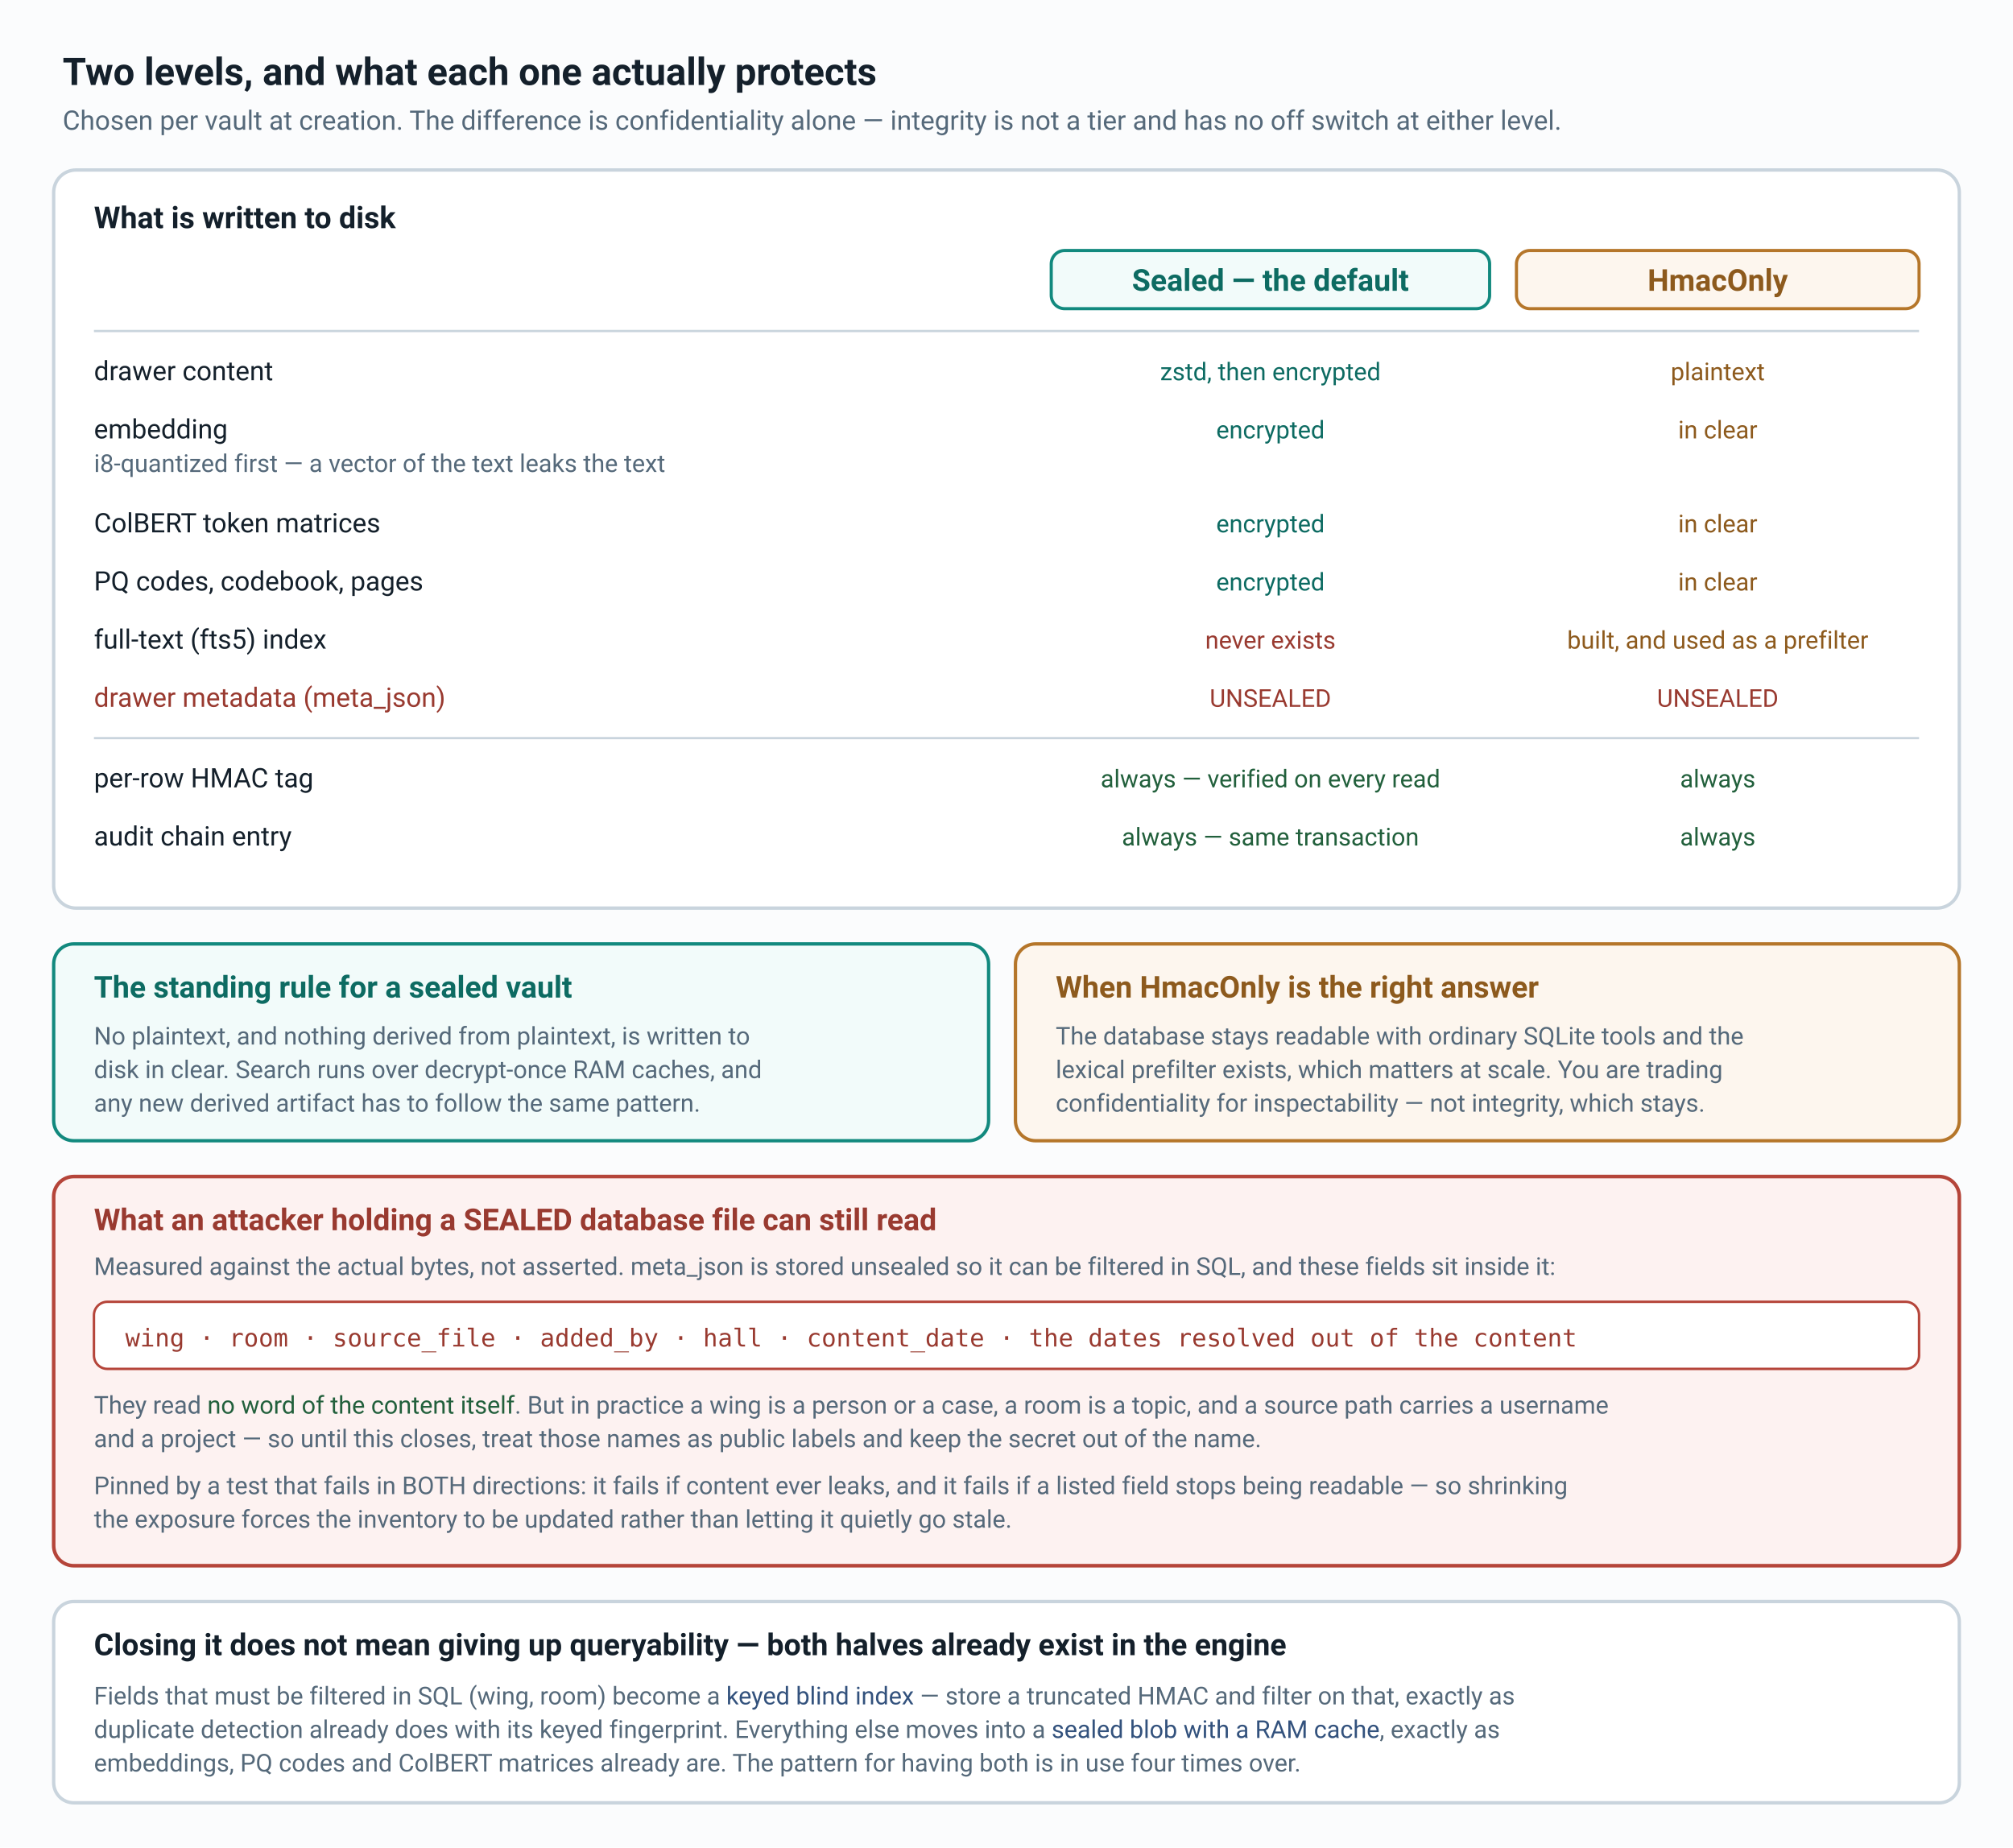
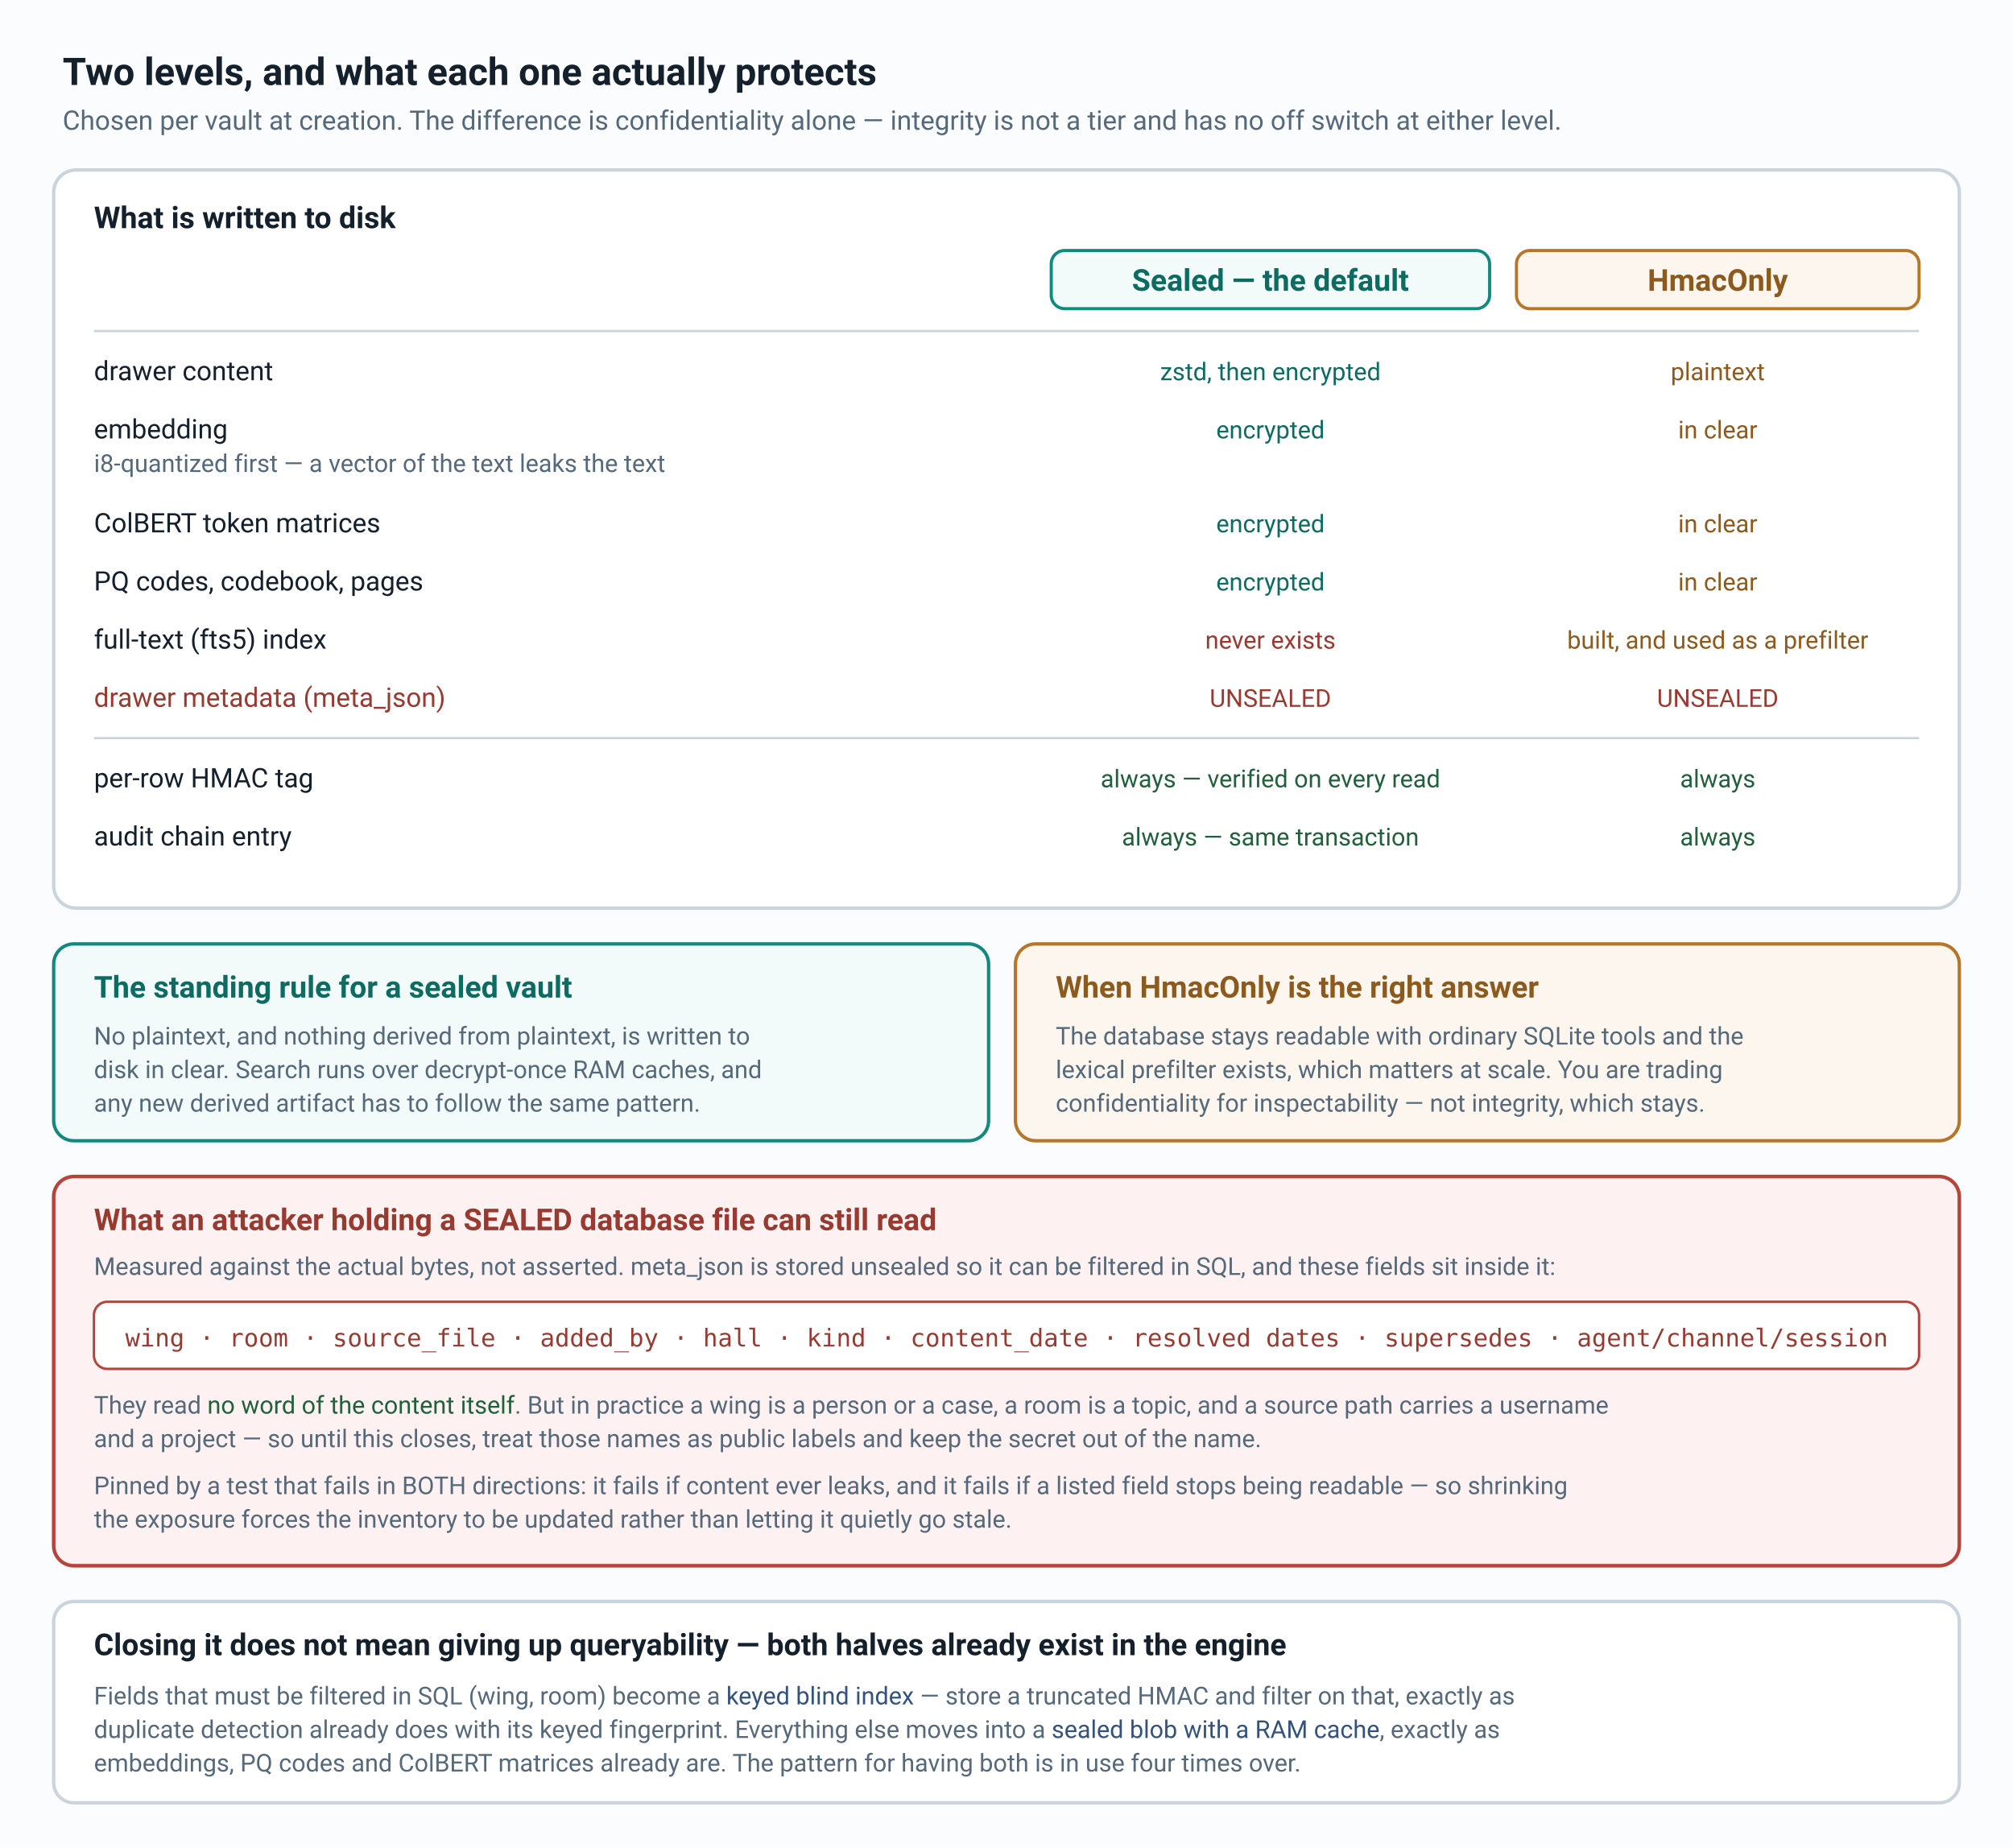
<svg xmlns="http://www.w3.org/2000/svg" viewBox="0 0 900 826" width="900" height="826" role="img" aria-labelledby="t d">
  <style>
  .f { font-family: -apple-system, BlinkMacSystemFont, "Segoe UI", Roboto, Helvetica, Arial, sans-serif; }
  .h { font-size: 17px; font-weight: 600; }
  .l { font-size: 13.5px; font-weight: 600; }
  .b { font-size: 12px; }
  .s { font-size: 11px; }
  .mono { font-family: ui-monospace, SFMono-Regular, Menlo, Consolas, monospace; font-size: 11px; }
  .ink { fill: var(--d-ink,#14202b); }
  .dim { fill: var(--d-dim,#55697a); }
  .white { fill: var(--d-card,#ffffff); }
  @media (prefers-color-scheme: dark) {
    svg { --d-bg:#0f1419; --d-card:#161c23; --d-card2:#1b222b; --d-line:#2b3540;
      --d-line2:#4a5b6b; --d-ink:#e4ebf1; --d-dim:#9aabba; --d-on:#0f1419;
      --d-teal:#2ba99c; --d-teal-bg:#0e2523; --d-teal-bg2:#123430; --d-teal-ink:#6fd8cc;
      --d-blue:#6d94c8; --d-blue-bg:#131d2b; --d-blue-ink:#9dbde3;
      --d-amber:#d1953f; --d-amber-bg:#261c0f; --d-amber-ink:#e8bc78;
      --d-violet:#9277c9; --d-violet-bg:#1c1730; --d-violet-bg2:#241d3d; --d-violet-ink:#b9a3e3;
      --d-green:#4fa570; --d-green-bg:#10231a; --d-green-bg2:#153021; --d-green-ink:#86cf9f;
      --d-red:#d1685c; --d-red-bg:#2a1614; --d-red-ink:#eb9a90; }
  }
</style>
  <rect width="900" height="826" fill="var(--d-bg,#fbfcfd)" />
  <text x="28" y="38" class="f h ink">Two levels, and what each one actually protects</text>
  <text x="28" y="58" class="f b dim">Chosen per vault at creation. The difference is confidentiality alone — integrity is not a tier and has no off switch at either level.</text>
  <rect x="24" y="76" width="852" height="330" rx="10" fill="var(--d-card,#ffffff)" stroke="var(--d-line,#c9d4dd)" stroke-width="1.5" />
  <text x="42" y="102" class="f l ink">What is written to disk</text>
  <rect x="470" y="112" width="196" height="26" rx="6" fill="var(--d-teal-bg,#f2fbfa)" stroke="var(--d-teal,#12897e)" stroke-width="1.4" />
  <text x="568" y="130" class="f l" fill="var(--d-teal-ink,#0d6b62)" text-anchor="middle">Sealed — the default</text>
  <rect x="678" y="112" width="180" height="26" rx="6" fill="var(--d-amber-bg,#fdf6ee)" stroke="var(--d-amber,#b5762a)" stroke-width="1.4" />
  <text x="768" y="130" class="f l" fill="var(--d-amber-ink,#8d5a1d)" text-anchor="middle">HmacOnly</text>
  <line x1="42" y1="148" x2="858" y2="148" stroke="var(--d-line,#c9d4dd)" stroke-width="1" />
  <text x="42" y="170" class="f b ink">drawer content</text>
  <text x="568" y="170" class="f s" fill="var(--d-teal-ink,#0d6b62)" text-anchor="middle">zstd, then encrypted</text>
  <text x="768" y="170" class="f s" fill="var(--d-amber-ink,#8d5a1d)" text-anchor="middle">plaintext</text>
  <text x="42" y="196" class="f b ink">embedding</text>
  <text x="42" y="211" class="f s dim">i8-quantized first — a vector of the text leaks the text</text>
  <text x="568" y="196" class="f s" fill="var(--d-teal-ink,#0d6b62)" text-anchor="middle">encrypted</text>
  <text x="768" y="196" class="f s" fill="var(--d-amber-ink,#8d5a1d)" text-anchor="middle">in clear</text>
  <text x="42" y="238" class="f b ink">ColBERT token matrices</text>
  <text x="568" y="238" class="f s" fill="var(--d-teal-ink,#0d6b62)" text-anchor="middle">encrypted</text>
  <text x="768" y="238" class="f s" fill="var(--d-amber-ink,#8d5a1d)" text-anchor="middle">in clear</text>
  <text x="42" y="264" class="f b ink">PQ codes, codebook, pages</text>
  <text x="568" y="264" class="f s" fill="var(--d-teal-ink,#0d6b62)" text-anchor="middle">encrypted</text>
  <text x="768" y="264" class="f s" fill="var(--d-amber-ink,#8d5a1d)" text-anchor="middle">in clear</text>
  <text x="42" y="290" class="f b ink">full-text (fts5) index</text>
  <text x="568" y="290" class="f s" fill="var(--d-red-ink,#993a30)" text-anchor="middle">never exists</text>
  <text x="768" y="290" class="f s" fill="var(--d-amber-ink,#8d5a1d)" text-anchor="middle">built, and used as a prefilter</text>
  <text x="42" y="316" class="f b" fill="var(--d-red-ink,#993a30)">drawer metadata (meta_json)</text>
  <text x="568" y="316" class="f s" fill="var(--d-red-ink,#993a30)" text-anchor="middle">UNSEALED</text>
  <text x="768" y="316" class="f s" fill="var(--d-red-ink,#993a30)" text-anchor="middle">UNSEALED</text>
  <line x1="42" y1="330" x2="858" y2="330" stroke="var(--d-line,#c9d4dd)" stroke-width="1" />
  <text x="42" y="352" class="f b ink">per-row HMAC tag</text>
  <text x="568" y="352" class="f s" fill="var(--d-green-ink,#22603c)" text-anchor="middle">always — verified on every read</text>
  <text x="768" y="352" class="f s" fill="var(--d-green-ink,#22603c)" text-anchor="middle">always</text>
  <text x="42" y="378" class="f b ink">audit chain entry</text>
  <text x="568" y="378" class="f s" fill="var(--d-green-ink,#22603c)" text-anchor="middle">always — same transaction</text>
  <text x="768" y="378" class="f s" fill="var(--d-green-ink,#22603c)" text-anchor="middle">always</text>
  <rect x="24" y="422" width="418" height="88" rx="9" fill="var(--d-teal-bg,#f2fbfa)" stroke="var(--d-teal,#12897e)" stroke-width="1.5" />
  <text x="42" y="446" class="f l" fill="var(--d-teal-ink,#0d6b62)">The standing rule for a sealed vault</text>
  <text x="42" y="467" class="f s dim">No plaintext, and nothing derived from plaintext, is written to</text>
  <text x="42" y="482" class="f s dim">disk in clear. Search runs over decrypt-once RAM caches, and</text>
  <text x="42" y="497" class="f s dim">any new derived artifact has to follow the same pattern.</text>
  <rect x="454" y="422" width="422" height="88" rx="9" fill="var(--d-amber-bg,#fdf6ee)" stroke="var(--d-amber,#b5762a)" stroke-width="1.5" />
  <text x="472" y="446" class="f l" fill="var(--d-amber-ink,#8d5a1d)">When HmacOnly is the right answer</text>
  <text x="472" y="467" class="f s dim">The database stays readable with ordinary SQLite tools and the</text>
  <text x="472" y="482" class="f s dim">lexical prefilter exists, which matters at scale. You are trading</text>
  <text x="472" y="497" class="f s dim">confidentiality for inspectability — not integrity, which stays.</text>
  <rect x="24" y="526" width="852" height="174" rx="9" fill="var(--d-red-bg,#fdf2f1)" stroke="var(--d-red,#b5453a)" stroke-width="1.6" />
  <text x="42" y="550" class="f l" fill="var(--d-red-ink,#993a30)">What an attacker holding a SEALED database file can still read</text>
  <text x="42" y="570" class="f s dim">Measured against the actual bytes, not asserted. meta_json is stored unsealed so it can be filtered in SQL, and these fields sit inside it:</text>
  <rect x="42" y="582" width="816" height="30" rx="6" fill="var(--d-card,#ffffff)" stroke="var(--d-red,#b5453a)" stroke-width="1.1" />
-   <text x="56" y="602" class="f mono" fill="var(--d-red-ink,#993a30)">wing · room · source_file · added_by · hall · content_date · the dates resolved out of the content</text>
+   <text x="56" y="602" class="f mono" fill="var(--d-red-ink,#993a30)">wing · room · source_file · added_by · hall · kind · content_date · resolved dates · supersedes · agent/channel/session</text>
  <text x="42" y="632" class="f s dim">They read <tspan class="f s" fill="var(--d-green-ink,#22603c)">no word of the content itself</tspan>. But in practice a wing is a person or a case, a room is a topic, and a source path carries a username</text>
  <text x="42" y="647" class="f s dim">and a project — so until this closes, treat those names as public labels and keep the secret out of the name.</text>
  <text x="42" y="668" class="f s dim">Pinned by a test that fails in BOTH directions: it fails if content ever leaks, and it fails if a listed field stops being readable — so shrinking</text>
  <text x="42" y="683" class="f s dim">the exposure forces the inventory to be updated rather than letting it quietly go stale.</text>
  <rect x="24" y="716" width="852" height="90" rx="9" fill="var(--d-card,#ffffff)" stroke="var(--d-line,#c9d4dd)" stroke-width="1.5" />
  <text x="42" y="740" class="f l ink">Closing it does not mean giving up queryability — both halves already exist in the engine</text>
  <text x="42" y="762" class="f s dim">Fields that must be filtered in SQL (wing, room) become a <tspan class="f s" fill="var(--d-blue-ink,#33527d)">keyed blind index</tspan> — store a truncated HMAC and filter on that, exactly as</text>
  <text x="42" y="777" class="f s dim">duplicate detection already does with its keyed fingerprint. Everything else moves into a <tspan class="f s" fill="var(--d-blue-ink,#33527d)">sealed blob with a RAM cache</tspan>, exactly as</text>
  <text x="42" y="792" class="f s dim">embeddings, PQ codes and ColBERT matrices already are. The pattern for having both is in use four times over.</text>
</svg>
